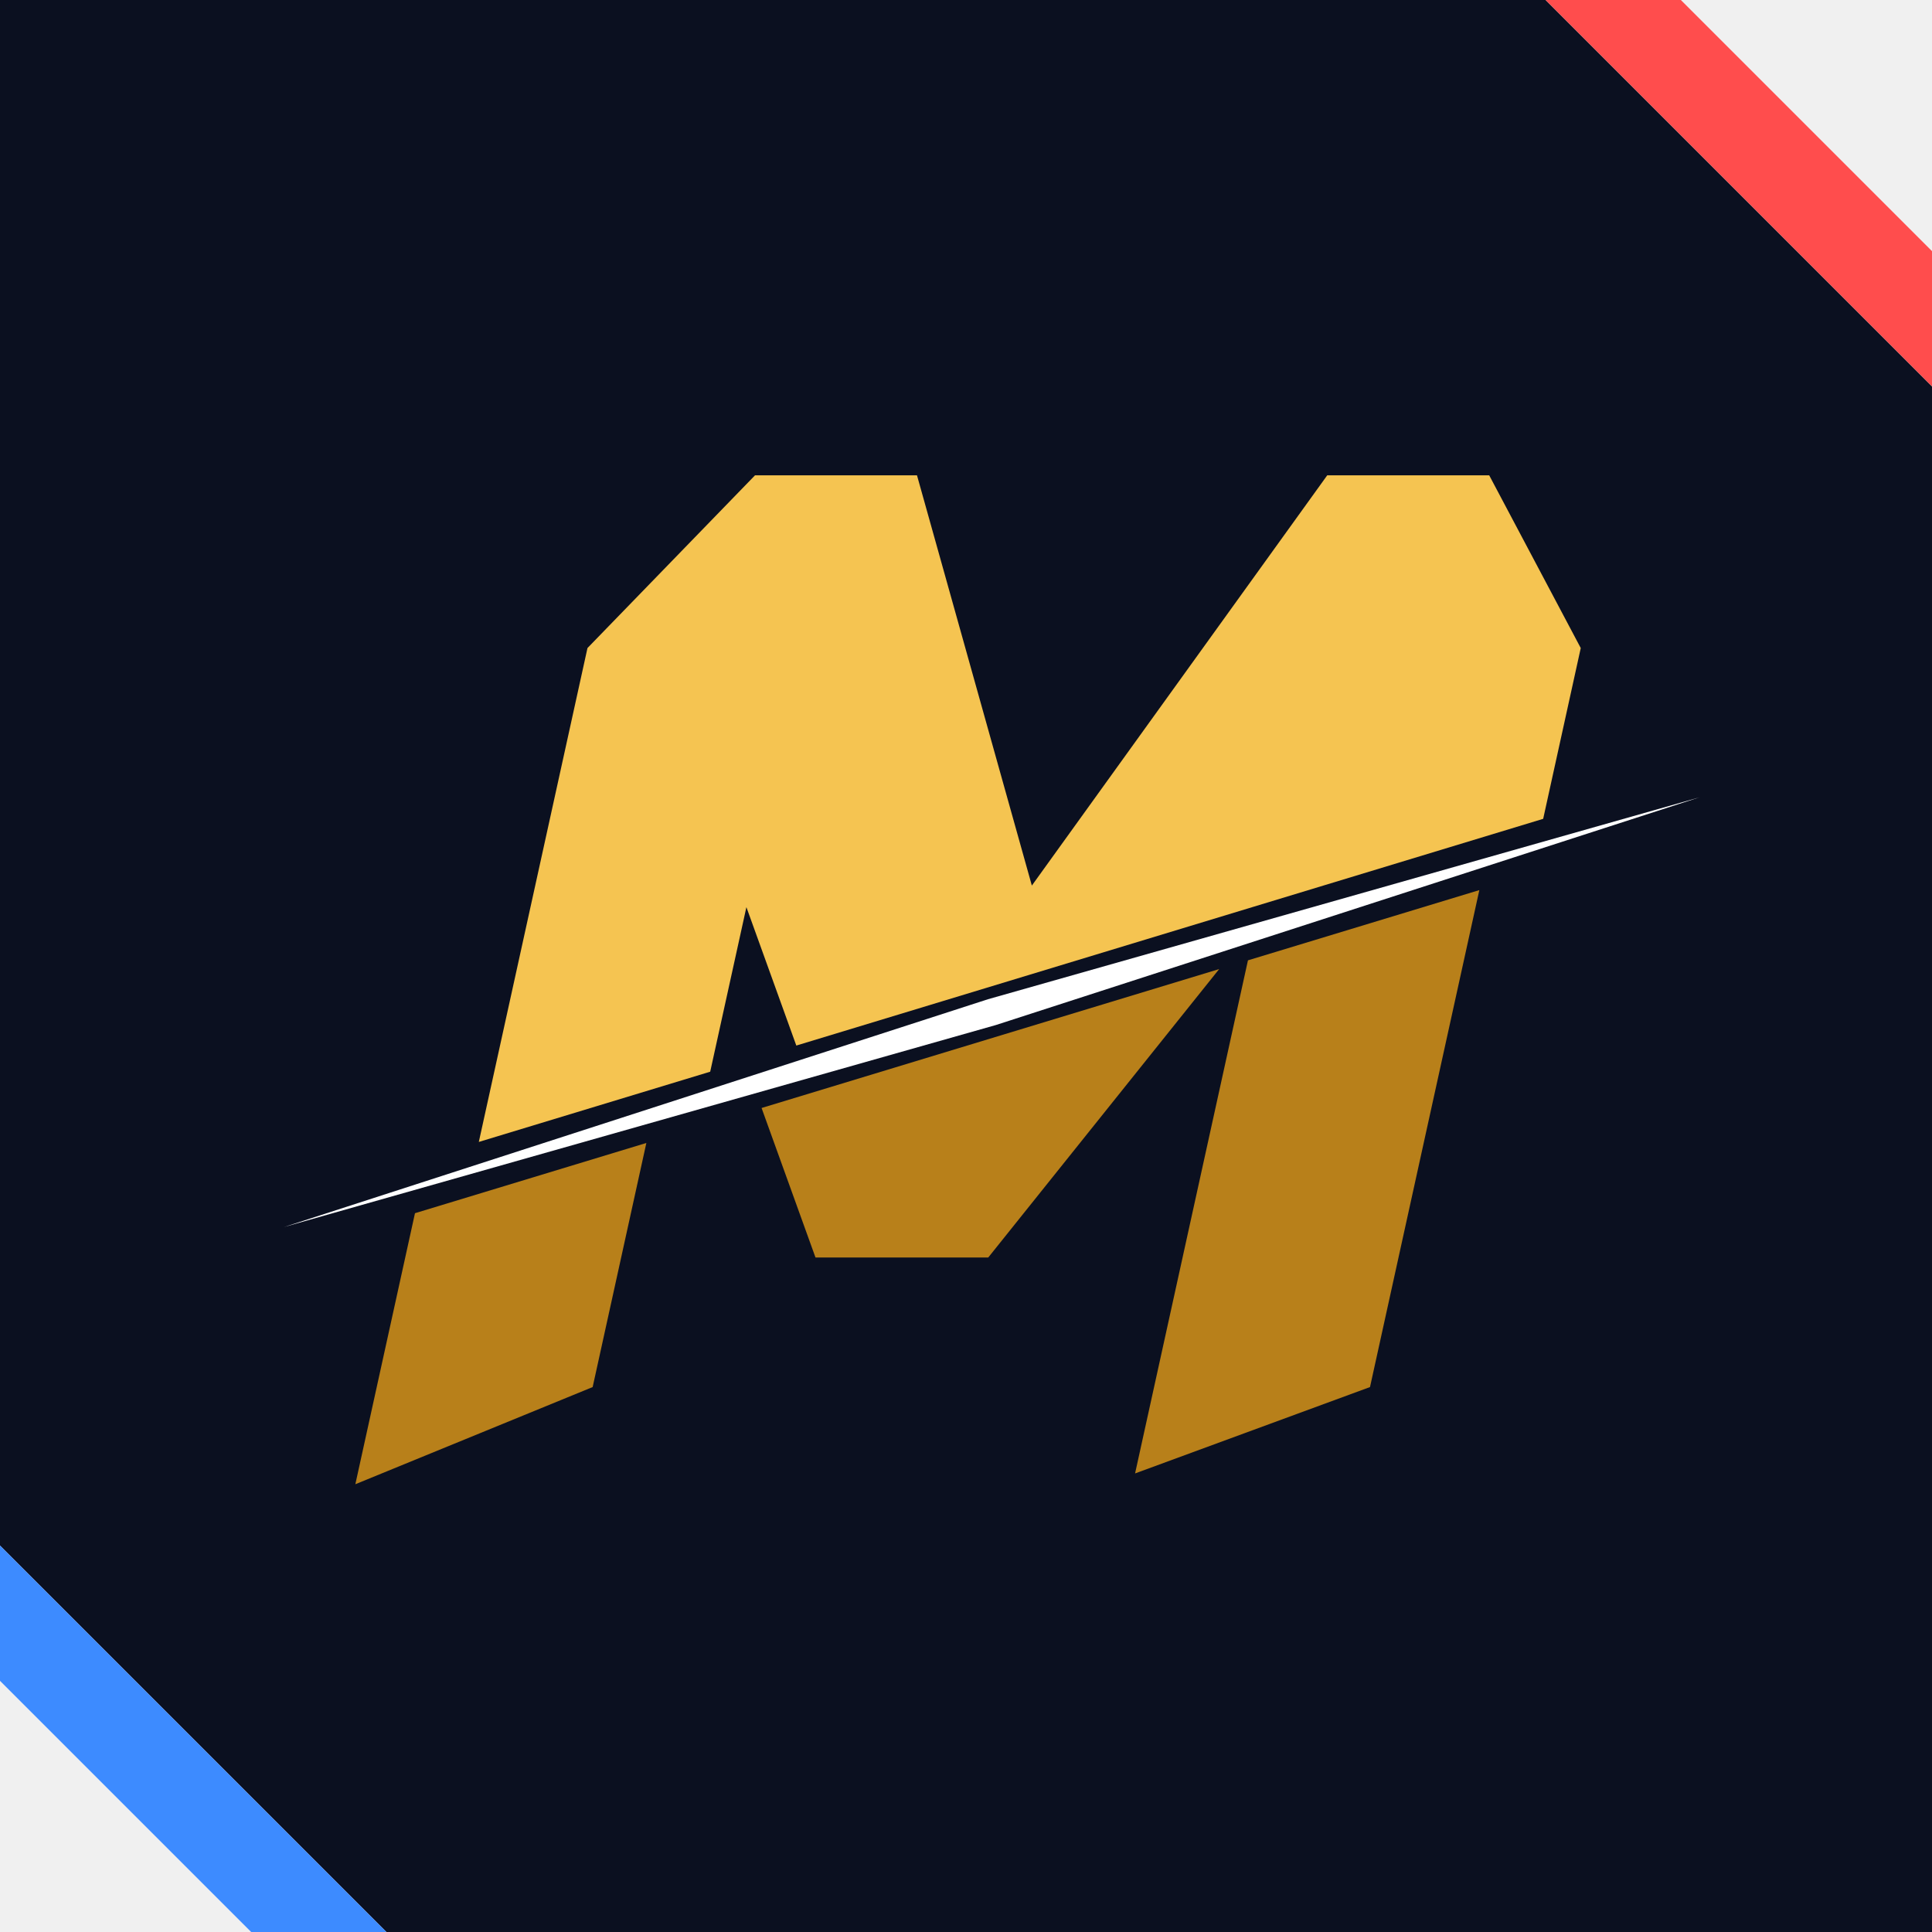
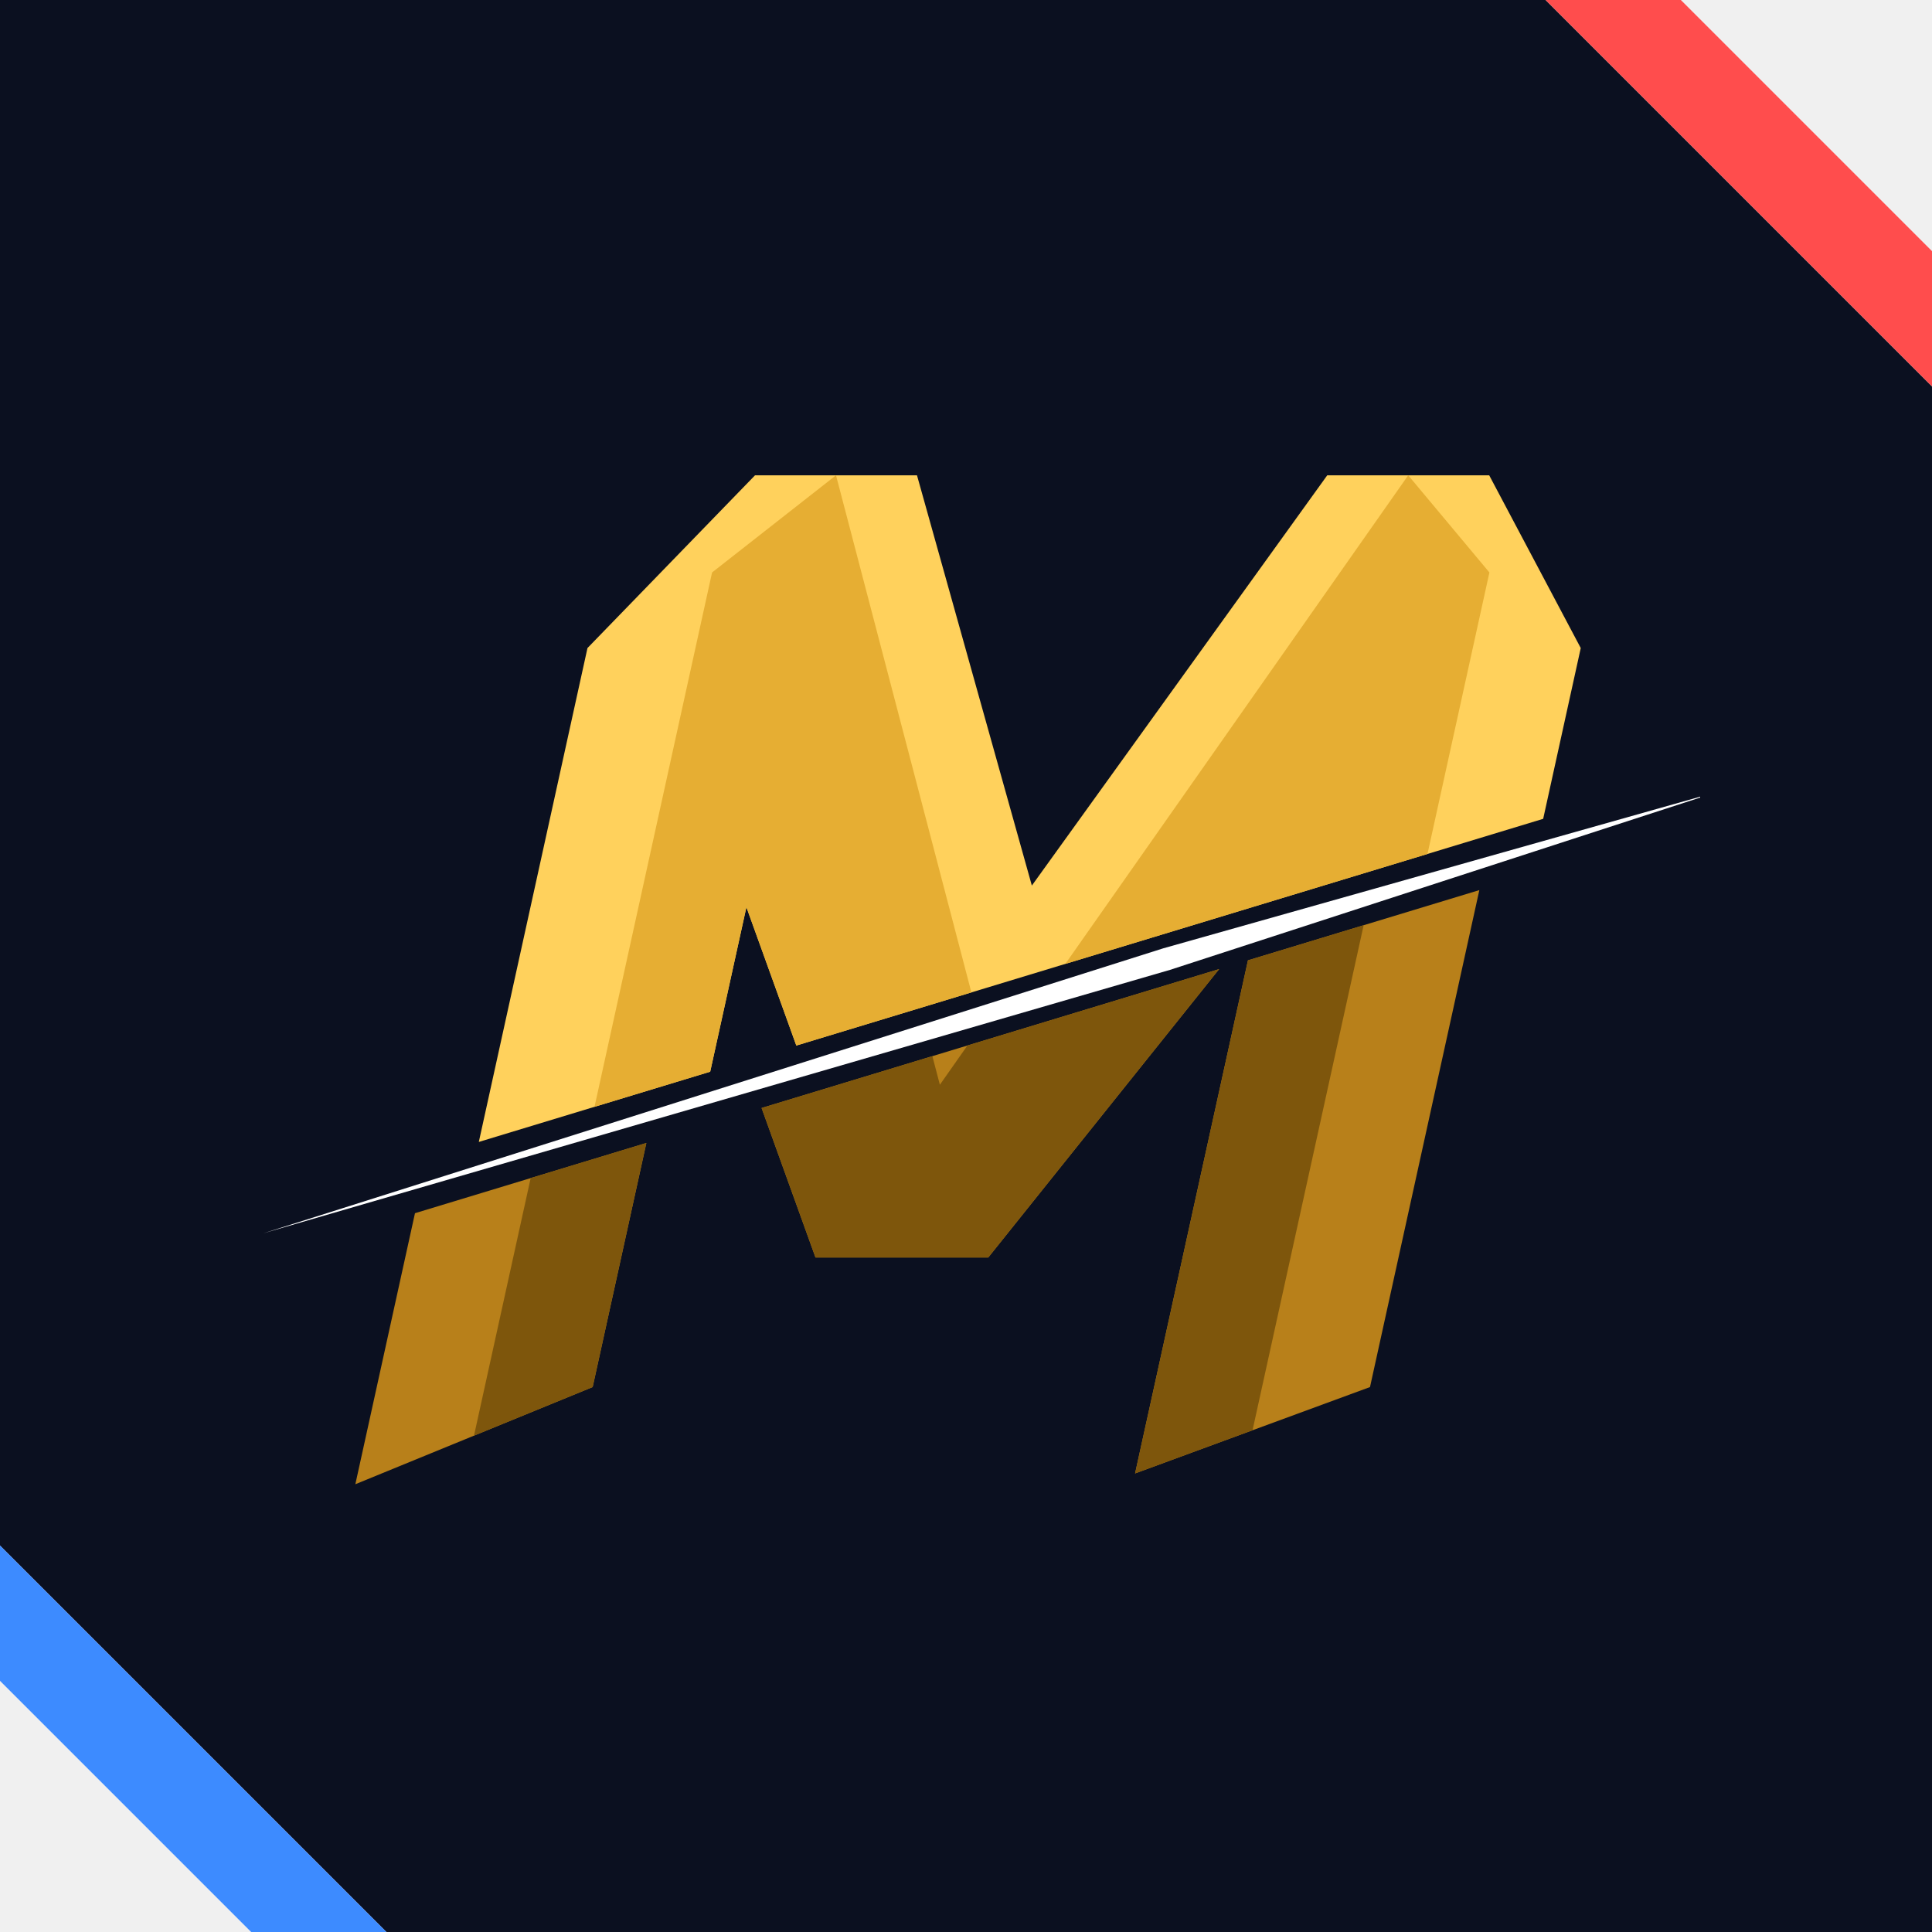
<svg xmlns="http://www.w3.org/2000/svg" viewBox="0 0 100 100">
  <polygon fill="#0B1020" points="0.00,0.00 80.00,0.00 100.00,20.00 100.00,100.00 20.00,100.00 0.00,80.00" />
  <polygon fill="#3D8BFF" points="0,80 20,100 13,100 0,87" />
  <polygon fill="#FF4D4D" points="80,0 100,20 100,13 87,0" />
  <svg x="12" y="12" width="76" height="76" viewBox="-18 -14 136 128">
    <defs>
-       <clipPath id="ilm">
+       <clipPath id="li">
        <polygon points="-483.77,219.44 473.11,-71.04 618.35,407.40 -338.53,697.88" />
      </clipPath>
-       <clipPath id="ihm">
+       <clipPath id="hi">
        <polygon points="-485.11,215.04 471.77,-75.44 326.53,-553.88 -630.35,-263.40" />
      </clipPath>
+       <clipPath id="mi">
+         <polygon points="-6.56,98.00 10.16,22.00 25.68,6.00 40.68,6.00 51.32,44.00 78.68,6.00 93.68,6.00 102.16,22.00 87.42,89.00 65.66,97.00 76.88,46.00 52.06,77.00 36.06,77.00 24.88,46.00 15.42,89.00" />
+       </clipPath>
    </defs>
-     <polygon clip-path="url(#ilm)" fill="#B8801A" points="-6.56,98.00 10.16,22.00 25.68,6.00 40.68,6.00 51.32,44.00 78.68,6.00 93.68,6.00 102.16,22.00 87.42,89.00 65.66,97.00 76.88,46.00 52.06,77.00 36.06,77.00 24.88,46.00 15.42,89.00" />
+     <g clip-path="url(#li)">
+       <polygon fill="#B8801A" points="-6.56,98.00 10.16,22.00 25.68,6.00 40.68,6.00 51.32,44.00 78.68,6.00 93.68,6.00 102.16,22.00 87.42,89.00 65.66,97.00 76.88,46.00 52.06,77.00 36.06,77.00 24.88,46.00 15.42,89.00" />
+       <polygon clip-path="url(#mi)" fill="#7E560C" points="-3.60,130.00 21.70,15.00 33.18,6.00 47.58,61.00 86.18,6.00 93.70,15.00 68.40,130.00" />
+     </g>
    <g transform="translate(4.78 -1.45)">
-       <polygon clip-path="url(#ihm)" fill="#F5C451" points="-6.56,98.00 10.16,22.00 25.68,6.00 40.68,6.00 51.32,44.00 78.68,6.00 93.68,6.00 102.16,22.00 87.42,89.00 65.66,97.00 76.88,46.00 52.06,77.00 36.06,77.00 24.88,46.00 15.42,89.00" />
+       <g clip-path="url(#hi)">
+         <polygon fill="#FFD15C" points="-6.56,98.00 10.16,22.00 25.68,6.00 40.68,6.00 51.32,44.00 78.68,6.00 93.68,6.00 102.16,22.00 87.42,89.00 65.66,97.00 76.88,46.00 52.06,77.00 36.06,77.00 24.88,46.00 15.42,89.00" />
+         <polygon clip-path="url(#mi)" fill="#E6AE33" points="-3.60,130.00 21.70,15.00 33.18,6.00 47.58,61.00 86.18,6.00 93.70,15.00 68.40,130.00" />
+       </g>
    </g>
-     <polygon fill="#FFFFFF" points="-13.18,74.18 52.76,55.47 117.96,34.37 52.03,53.08" />
+     <polygon fill="#FFFFFF" points="-15.09,74.76 68.89,50.36 119.87,33.79 68.28,48.36" />
  </svg>
</svg>
